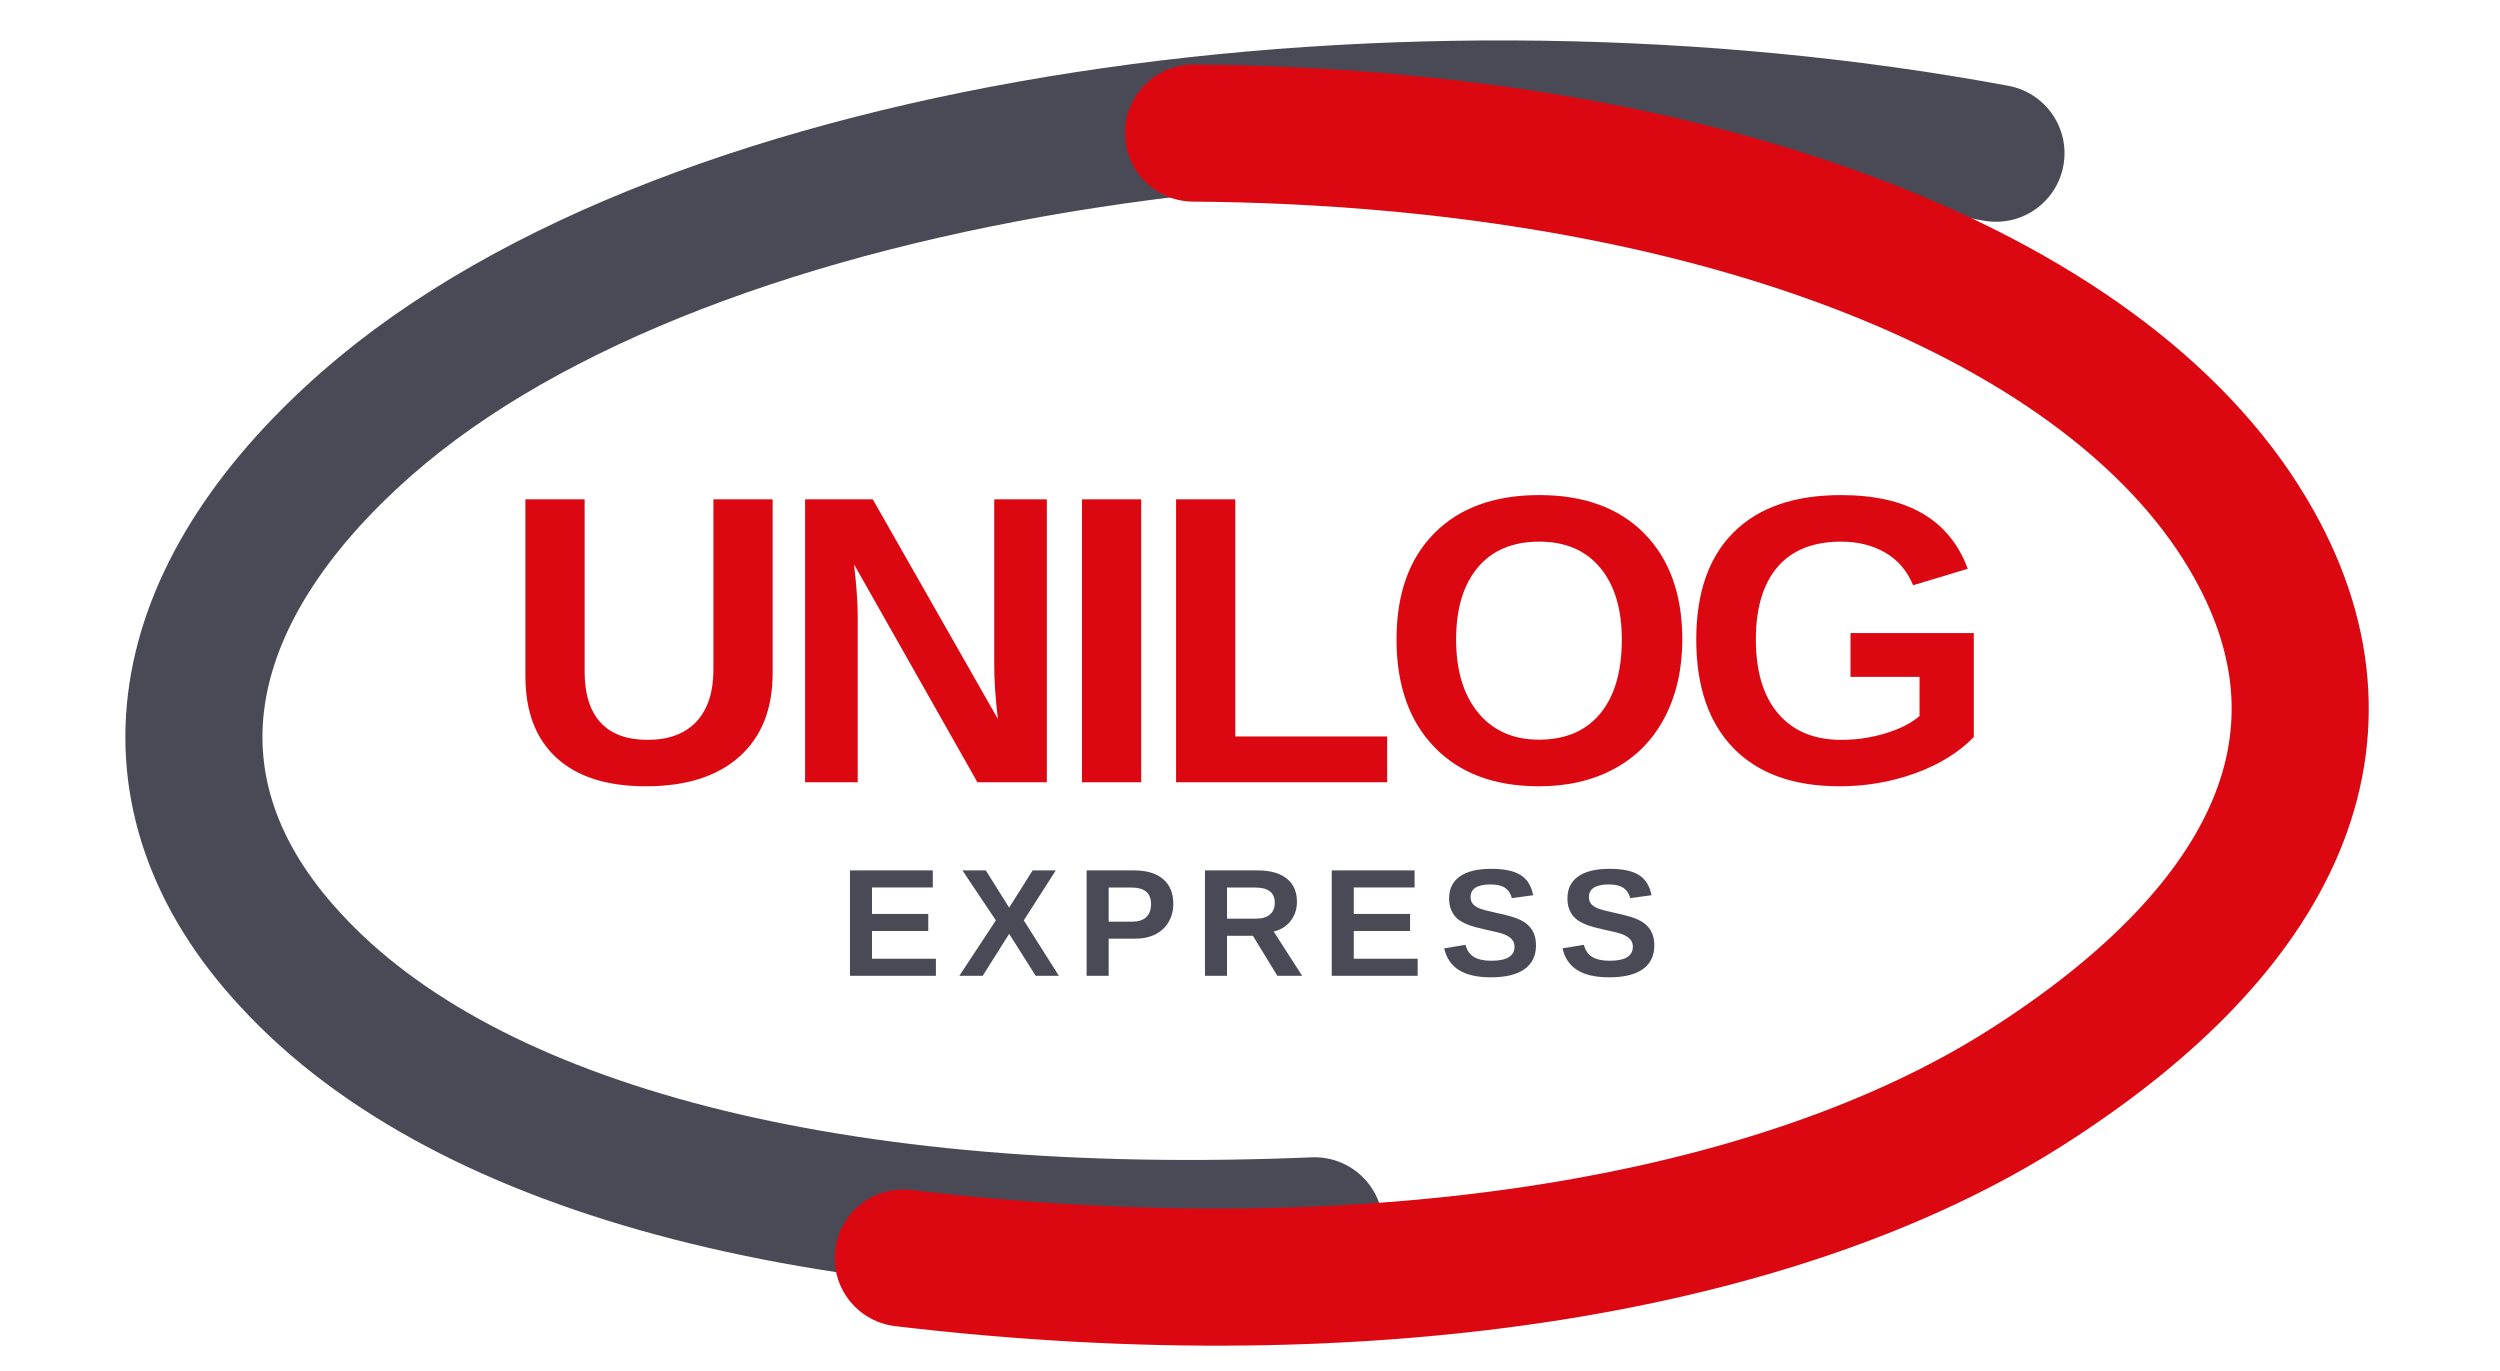
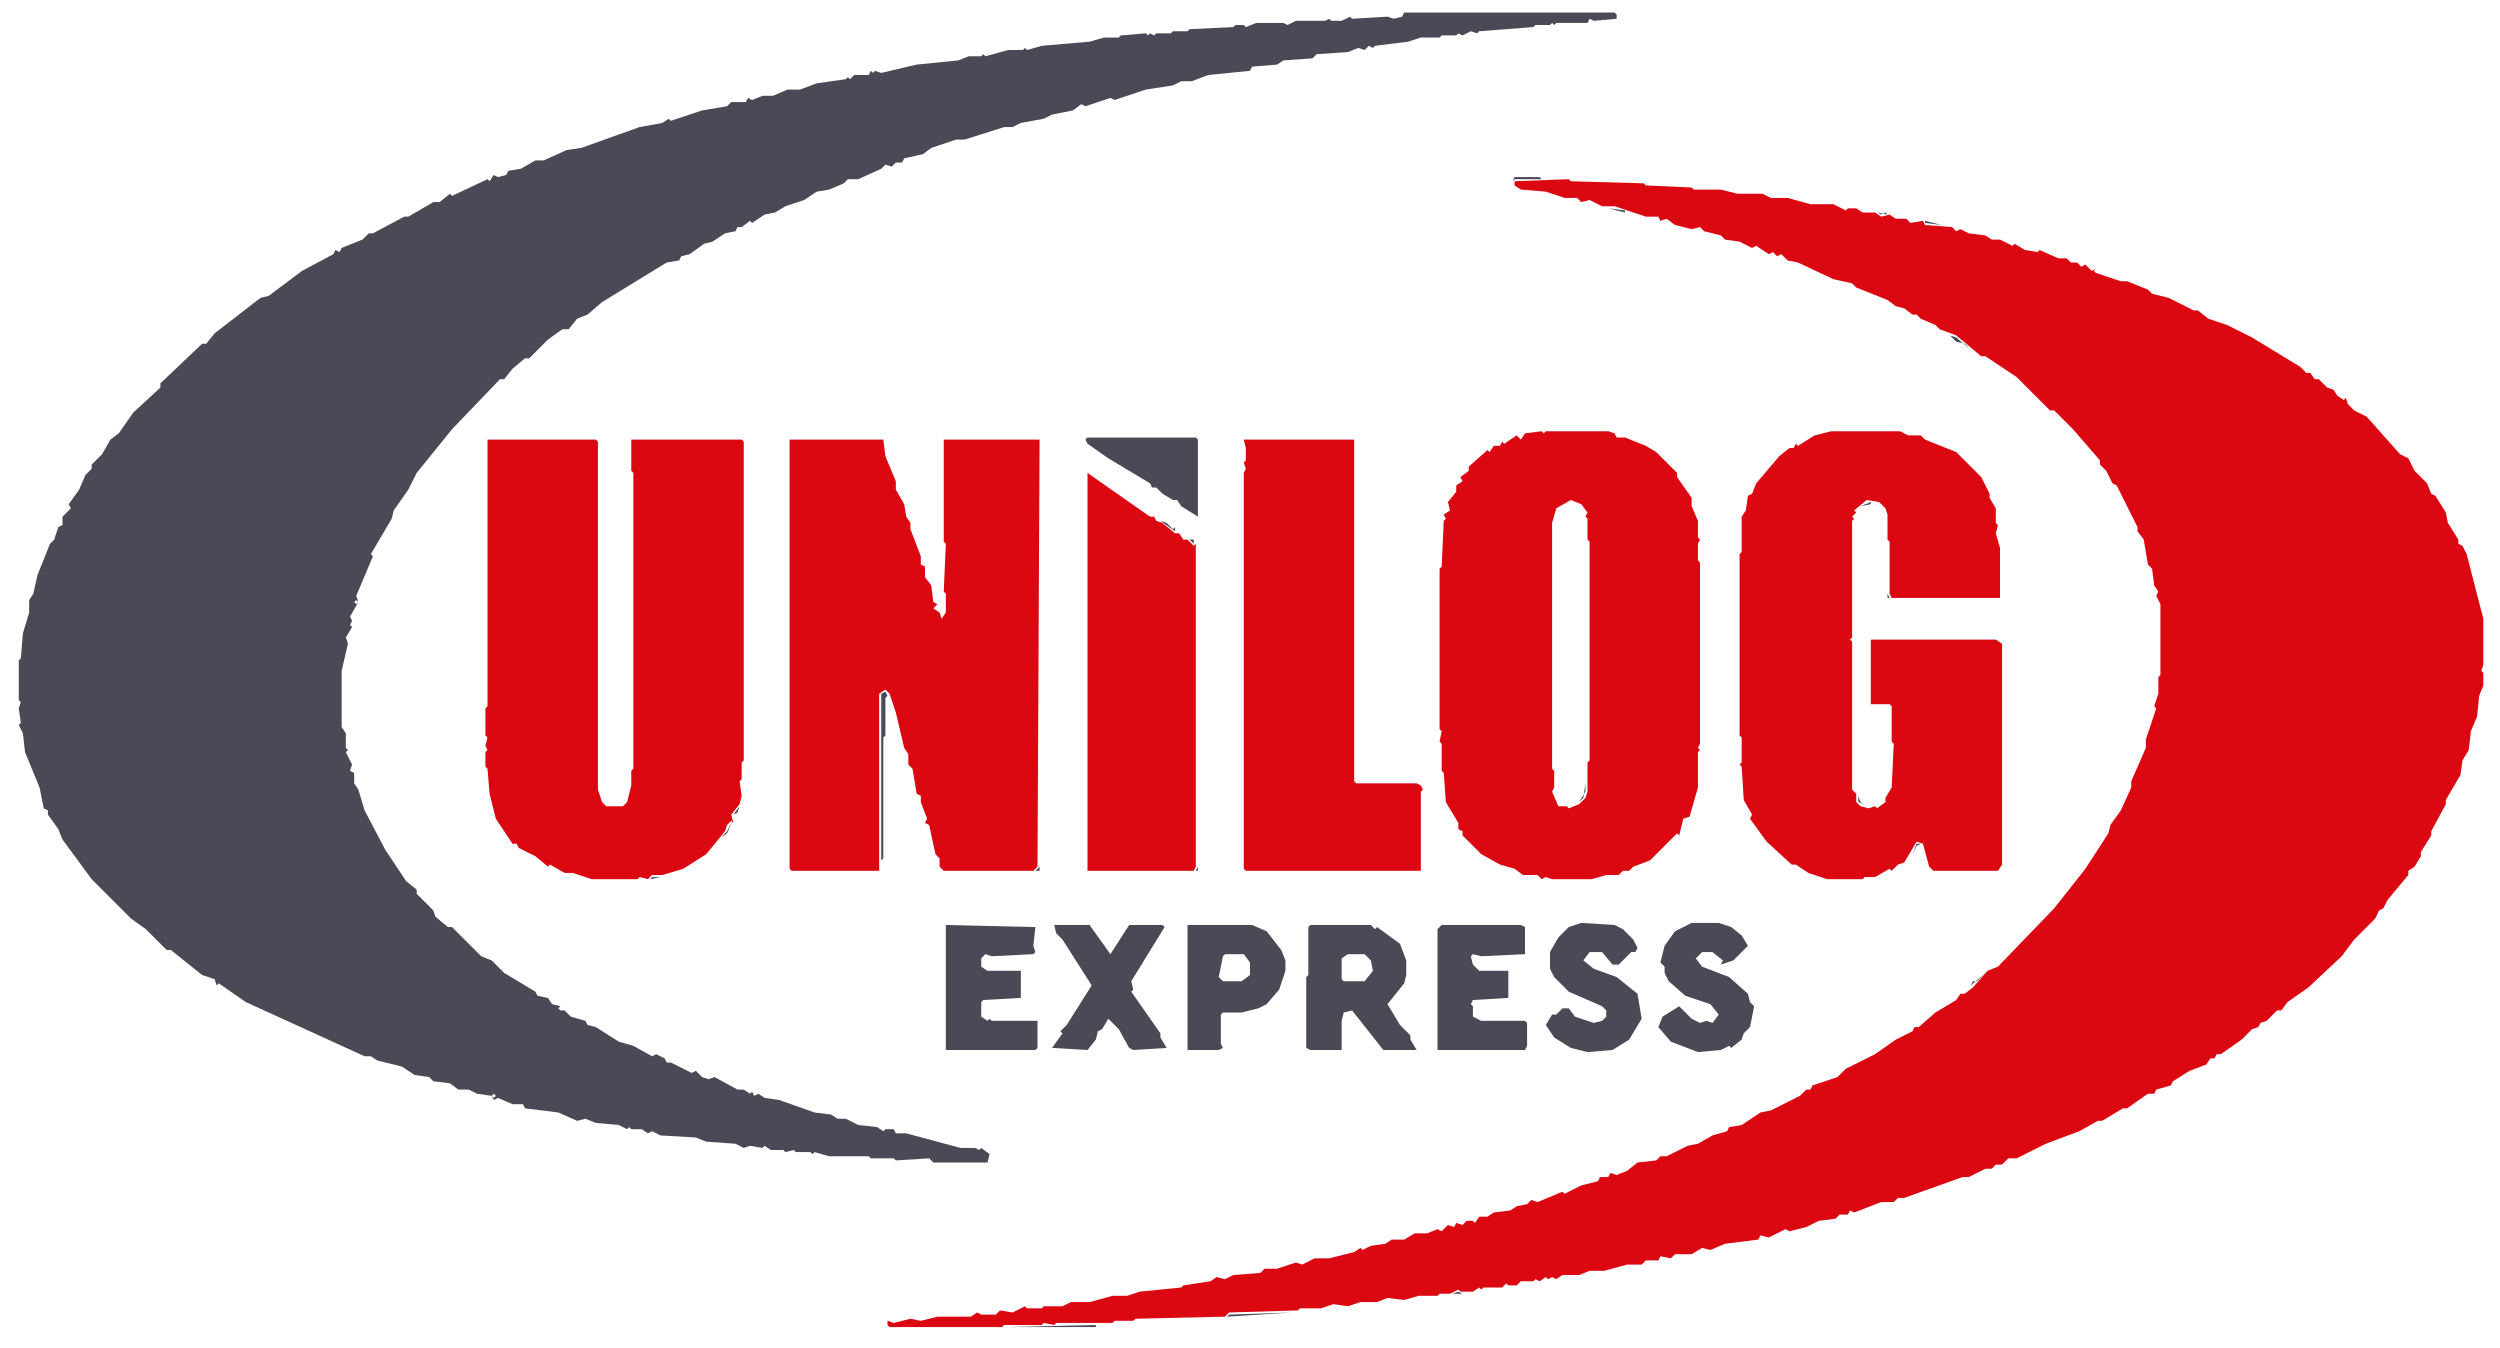
- <svg xmlns="http://www.w3.org/2000/svg" viewBox="0 0 620 340" role="img" aria-labelledby="title desc">
-   <g fill="none" stroke-linecap="round" stroke-linejoin="round">
-     <path d="M495 38C350 11 172 34 91 105C42 148 34 197 72 238C116 286 208 309 326 304" stroke="#494A56" stroke-width="34" />
-     <path d="M296 33C425 34 525 74 559 135C587 185 562 232 502 270C442 308 342 326 224 312" stroke="#DB0812" stroke-width="34" />
-   </g>
-   <text x="310" y="194" text-anchor="middle" font-family="Arial Black, Arial, Helvetica, sans-serif" font-size="102" font-weight="900" letter-spacing="-5" fill="#DB0812">UNILOG</text>
-   <text x="310" y="242" text-anchor="middle" font-family="Arial, Helvetica, sans-serif" font-size="38" font-weight="800" letter-spacing="4" fill="#494A56">EXPRESS</text>
+ <svg xmlns="http://www.w3.org/2000/svg" viewBox="0 0 1200 647" role="img" aria-label="Unilog Express">
+   <path d="M482 637L526 637L526 636ZM620 630L590 631L589 632ZM702 621L700 620L697 621ZM953 467L949 471L947 471L946 473ZM692 444L690 446L690 504L732 504L733 502L733 491L732 490L711 490L707 488L707 483L706 482L707 480L724 479L724 466L710 466L707 463L706 459L707 458L711 459L732 458L732 445L730 444ZM629 444L628 445L628 468L627 469L627 503L629 504L644 504L644 490L645 486L649 485L664 504L680 504L677 499L677 497L672 492L666 482L674 472L675 468L675 461L672 453L661 445L660 446L658 444ZM647 458L655 458L658 461L659 466L655 471L645 471L644 470L644 460ZM601 444L570 444L570 504L585 504L587 503L586 501L586 487L587 486L596 486L604 484L608 482L614 475L617 466L617 461L615 456L608 447ZM587 459L588 458L597 458L600 462L600 468L596 471L587 471L585 469ZM506 444L507 448L510 451L524 473L512 492L509 495L510 496L505 503L522 504L526 499L527 495L529 494L532 489L537 494L542 503L544 504L560 503L557 498L557 496L543 476L544 475L543 471L559 445L558 444L542 444L533 458L523 444ZM454 444L454 504L497 504L498 503L498 490L476 490L475 489L474 490L471 488L471 481L472 480L490 479L490 466L474 466L471 464L471 460L473 458L476 459L496 458L497 457L496 454L497 445ZM804 447L799 454L797 462L799 464L799 467L801 471L809 478L821 482L825 487L822 491L819 490L816 491L812 489L806 483L798 488L796 493L802 500L815 505L826 504L830 502L831 503L836 499L837 496L840 493L842 483L840 481L839 477L830 469L817 464L814 460L817 457L822 457L827 461L826 463L832 461L839 454L836 449L831 445L825 443L812 443ZM759 443L753 445L748 450L744 457L744 465L746 469L753 476L769 483L771 485L771 488L769 490L765 491L756 488L753 484L750 484L747 487L745 487L742 492L746 498L754 503L762 505L774 504L782 499L788 489L786 477L776 469L765 465L760 461L763 457L769 457L774 463L777 463L783 457L785 457L786 455L784 451L779 446L775 444ZM312 422L317 421L313 421ZM922 405L920 405L918 410L920 406ZM352 393L349 399L346 402L349 400ZM355 387L352 391L354 390ZM892 382L892 385L895 386L893 385ZM761 376L761 380L758 385L760 383ZM425 332L423 333L423 418L423 413L424 412L424 354L425 353L425 335L426 334ZM499 266L499 416L497 418L499 418ZM575 261L575 416L574 418L575 418ZM906 260L906 287L907 287L906 285ZM571 259L573 261L573 259ZM557 250L564 255L564 253L563 254L560 251ZM898 241L893 243L898 242ZM521 211L522 213L532 220L552 232L553 234L555 234L558 237L563 240L565 240L567 243L575 248L575 211L574 210L522 210ZM933 160L936 161L939 164L943 165L946 168L939 162ZM924 106L924 107L932 108ZM914 104L917 106L919 105L917 106ZM901 102L906 103L905 102L903 103ZM772 100L780 102L780 101ZM726 87L727 86L740 86L739 85L727 85ZM776 7L775 6L674 6L673 8L669 9L666 8L649 9L648 8L644 10L639 10L638 9L636 10L622 10L618 12L616 11L603 11L598 13L597 12L593 12L592 13L571 14L570 15L563 15L562 16L555 16L554 17L552 16L551 17L550 16L538 17L537 18L530 18L523 20L500 22L493 24L492 23L491 24L484 24L473 27L472 26L471 27L465 27L460 29L440 31L423 35L420 34L419 35L418 34L417 36L410 36L408 38L407 37L406 38L392 40L384 43L378 43L371 46L366 46L361 48L359 47L358 49L351 49L349 51L337 53L322 58L321 57L318 59L307 61L279 71L272 72L261 77L257 77L250 81L244 82L243 84L239 85L237 84L235 87L234 86L217 94L216 93L211 97L208 97L196 104L194 104L179 112L177 112L174 115L164 119L163 121L161 120L160 122L145 130L129 142L125 143L103 160L99 165L97 165L77 184L77 186L64 198L57 208L53 211L49 218L44 223L44 225L41 228L38 235L33 242L34 244L30 248L30 252L28 253L26 259L24 261L18 276L16 285L14 288L14 294L11 304L10 316L9 317L9 336L10 337L9 340L10 347L9 348L11 352L12 361L19 378L21 388L23 389L23 391L28 398L30 403L44 422L63 441L70 446L80 456L82 456L97 468L103 470L104 473L105 472L118 481L175 507L178 507L181 509L193 512L199 516L206 517L208 519L216 520L220 523L225 523L229 525L236 526L237 528L239 527L246 530L251 530L252 532L268 534L277 538L281 537L286 539L297 540L301 542L302 541L303 542L308 542L311 544L313 543L317 545L334 546L339 548L353 549L357 551L360 550L366 551L367 550L370 552L376 552L377 553L381 552L382 553L389 553L390 554L391 553L398 555L417 555L418 556L429 556L430 557L446 556L448 558L474 558L475 554L471 551L470 552L468 551L461 551L435 544L430 544L429 542L425 542L424 543L421 541L412 540L406 537L402 537L399 535L391 534L374 528L367 527L364 525L362 526L361 524L360 525L357 523L354 523L343 517L340 518L337 517L334 514L332 515L322 510L320 510L319 508L315 506L313 507L304 502L297 500L286 493L282 492L281 490L274 488L271 485L269 485L268 484L269 483L265 482L263 479L258 478L257 476L242 467L236 461L231 459L217 445L215 445L209 440L208 437L200 429L200 427L195 423L185 408L175 389L172 379L170 376L170 371L168 370L169 367L166 361L167 360L166 359L166 352L164 349L164 322L167 309L166 306L169 301L168 300L169 298L168 296L172 289L171 286L179 267L178 266L188 249L189 245L196 235L200 227L217 206L240 182L242 182L246 177L252 172L254 172L263 163L270 158L273 158L277 153L282 151L289 145L320 126L326 125L327 123L331 122L338 117L342 116L348 112L353 111L354 109L356 109L360 106L361 107L367 103L372 102L377 99L386 96L392 92L398 91L405 88L407 86L412 86L423 81L425 79L428 80L430 78L433 78L434 76L443 74L447 71L459 67L463 67L482 61L486 61L490 59L501 57L505 55L515 53L519 50L521 51L533 47L535 48L550 43L563 41L567 39L572 39L580 36L600 34L601 32L613 31L616 29L630 28L632 26L647 25L652 23L655 24L657 22L659 23L660 22L676 20L682 18L691 18L692 17L699 17L700 16L702 17L706 15L709 16L710 15L736 13L737 12L744 12L745 11L746 12L747 11L762 11L763 9L765 10L776 9ZM236 526L237 525L238 526L237 527ZM170 289L171 288L172 289L171 290Z" fill="#494A56" fill-rule="evenodd" />
+   <path d="M522 227L522 418L573 418L574 416L574 261L573 262L570 259L568 259L566 256L564 256L558 251L555 250L554 248L552 248ZM597 211L598 215L598 221L597 222L598 225L597 227L597 417L598 418L682 418L682 380L683 379L682 377L680 376L651 376L650 375L650 211ZM379 211L379 417L380 418L422 418L422 333L425 331L427 333L430 342L434 359L436 362L436 367L438 369L440 381L442 382L442 385L445 393L444 395L446 396L449 410L451 412L451 416L453 418L496 418L498 416L499 211L453 211L453 260L454 261L453 284L454 285L454 294L452 297L451 294L448 292L450 290L448 289L447 281L444 277L444 272L442 271L442 267L437 254L437 251L435 248L434 242L430 235L430 231L425 219L424 211ZM234 211L234 339L233 340L233 353L234 354L233 358L234 360L233 361L233 368L234 369L235 381L238 393L246 405L248 405L249 407L257 411L263 416L264 415L271 419L275 419L284 422L306 422L307 421L311 422L313 420L318 420L328 417L339 410L348 399L349 396L351 394L352 395L351 391L355 386L356 382L355 375L356 374L356 366L357 365L357 212L356 211L303 211L303 226L304 227L304 369L303 370L303 377L301 385L299 387L291 387L289 385L287 379L287 212L286 211ZM862 213L861 215L859 215L854 219L843 232L841 237L839 238L838 245L836 248L836 265L835 266L835 353L836 354L836 366L835 367L836 368L837 384L841 391L840 393L848 404L860 415L862 415L868 419L877 422L894 422L895 421L900 421L907 417L908 418L911 415L914 414L920 404L923 405L926 416L928 418L959 418L961 415L961 309L958 307L898 307L898 338L907 338L908 339L908 356L909 357L908 378L905 383L905 385L901 388L900 387L897 388L893 387L891 385L891 381L889 379L889 308L888 307L889 306L889 250L890 249L889 248L891 246L890 245L896 240L902 241L905 244L906 247L906 259L907 260L907 285L908 287L960 287L960 263L958 256L959 252L958 251L958 244L955 239L955 237L951 229L939 217L924 211L922 209L916 209L912 207L879 207L871 209L863 214ZM732 208L730 211L728 209L722 213L721 212L720 214L717 214L715 217L714 216L705 224L705 226L701 229L702 231L699 233L699 236L695 241L696 245L693 247L694 249L693 250L692 272L691 273L691 350L692 351L691 356L692 357L692 370L693 371L694 385L700 395L700 398L702 399L702 401L711 410L720 415L727 417L731 420L738 420L740 422L742 421L745 422L764 422L771 420L777 420L779 418L782 418L784 416L792 413L805 400L806 401L808 393L811 392L815 378L815 361L816 360L815 359L816 357L816 270L815 269L815 261L816 259L815 258L815 250L812 243L812 239L805 229L805 227L795 217L790 214L780 210L776 210L775 208L772 207L742 207L741 208L740 207ZM754 240L759 242L762 246L761 248L762 249L762 259L763 260L763 365L762 366L762 380L761 383L758 386L753 388L752 387L748 387L745 380L746 378L746 370L745 369L745 251L747 244ZM1174 246L1169 238L1167 237L1165 232L1159 226L1156 220L1152 218L1136 200L1130 197L1127 194L1126 191L1125 192L1122 190L1120 187L1117 186L1113 182L1111 182L1109 179L1107 179L1104 176L1081 162L1069 156L1060 153L1055 149L1053 149L1041 143L1033 141L1031 139L1021 135L1018 135L1006 131L1005 130L1006 129L1004 130L1001 127L999 128L997 126L994 126L992 124L988 124L979 120L978 121L972 120L967 117L966 118L960 115L956 115L953 113L945 112L941 110L939 111L937 109L924 108L923 106L917 107L915 105L910 105L907 103L903 104L900 102L894 102L891 100L887 100L886 101L880 98L869 98L858 95L850 95L846 93L834 93L826 91L813 91L812 90L790 89L789 88L754 87L753 86L727 87L727 89L730 91L742 92L751 95L757 95L759 97L763 96L769 99L775 99L790 104L796 104L797 106L800 105L804 108L812 110L816 109L818 111L826 113L828 115L835 116L841 119L843 118L849 122L851 121L853 123L855 122L858 125L863 126L880 134L889 136L891 138L906 144L910 147L914 148L918 151L920 151L922 153L929 156L931 158L939 161L951 171L953 171L968 181L984 197L986 197L995 206L1008 221L1008 223L1011 226L1014 232L1016 233L1026 253L1026 255L1029 259L1031 271L1033 273L1034 281L1036 284L1035 286L1037 290L1037 324L1036 325L1036 333L1034 339L1035 340L1030 355L1030 359L1023 375L1023 378L1018 389L1013 396L1012 400L1001 417L986 436L959 464L954 466L947 474L943 477L941 477L939 480L929 486L921 493L919 493L918 495L910 499L900 506L886 513L882 517L870 521L869 523L867 523L864 526L850 533L845 534L836 540L830 541L829 543L822 545L815 549L810 550L800 555L797 555L795 557L786 558L781 562L776 564L773 563L772 565L768 565L767 567L759 569L751 573L750 572L738 577L735 576L733 578L728 579L725 581L717 582L714 584L710 584L708 587L707 586L704 586L702 588L699 587L698 589L695 588L692 591L690 590L685 592L679 592L674 595L668 595L665 597L658 598L654 600L653 599L650 601L638 604L631 604L625 607L622 606L613 609L607 609L605 611L592 612L588 614L584 613L581 615L568 617L567 618L547 620L541 622L534 622L523 625L514 625L510 627L501 627L500 628L493 628L492 627L486 630L480 629L478 631L471 631L469 630L466 632L450 632L442 634L437 633L429 635L426 634L426 636L427 637L481 637L482 636L500 636L501 635L506 636L507 635L534 635L535 634L544 634L545 633L588 632L590 630L623 629L624 628L634 628L640 626L647 627L653 625L661 625L666 623L674 624L681 622L690 622L691 621L696 621L700 619L701 620L707 620L710 618L711 619L712 618L721 618L723 616L724 617L728 617L730 615L736 615L737 614L739 615L742 613L743 614L745 613L747 614L750 612L758 612L763 610L770 610L781 607L788 607L790 605L796 605L797 603L802 604L804 602L812 602L817 599L821 600L828 597L844 595L845 593L849 594L857 590L859 591L867 589L873 586L881 585L883 583L887 583L888 581L890 582L903 577L909 577L911 575L914 575L942 565L945 565L953 561L956 561L958 559L961 559L964 556L968 556L982 549L998 543L1007 538L1009 538L1019 532L1021 532L1031 525L1034 525L1035 523L1042 521L1043 519L1051 514L1059 511L1061 508L1063 508L1064 506L1066 506L1076 499L1081 494L1084 493L1085 491L1088 490L1093 485L1095 485L1098 481L1108 474L1124 459L1130 451L1140 441L1142 437L1144 436L1146 432L1156 420L1156 418L1159 416L1162 411L1162 409L1167 401L1167 399L1174 386L1174 384L1181 372L1182 365L1185 360L1186 351L1189 344L1190 334L1192 329L1192 323L1191 322L1192 319L1192 297L1184 266L1182 262L1180 261L1180 259L1175 251Z" fill="#DB0812" fill-rule="evenodd" />
</svg>
